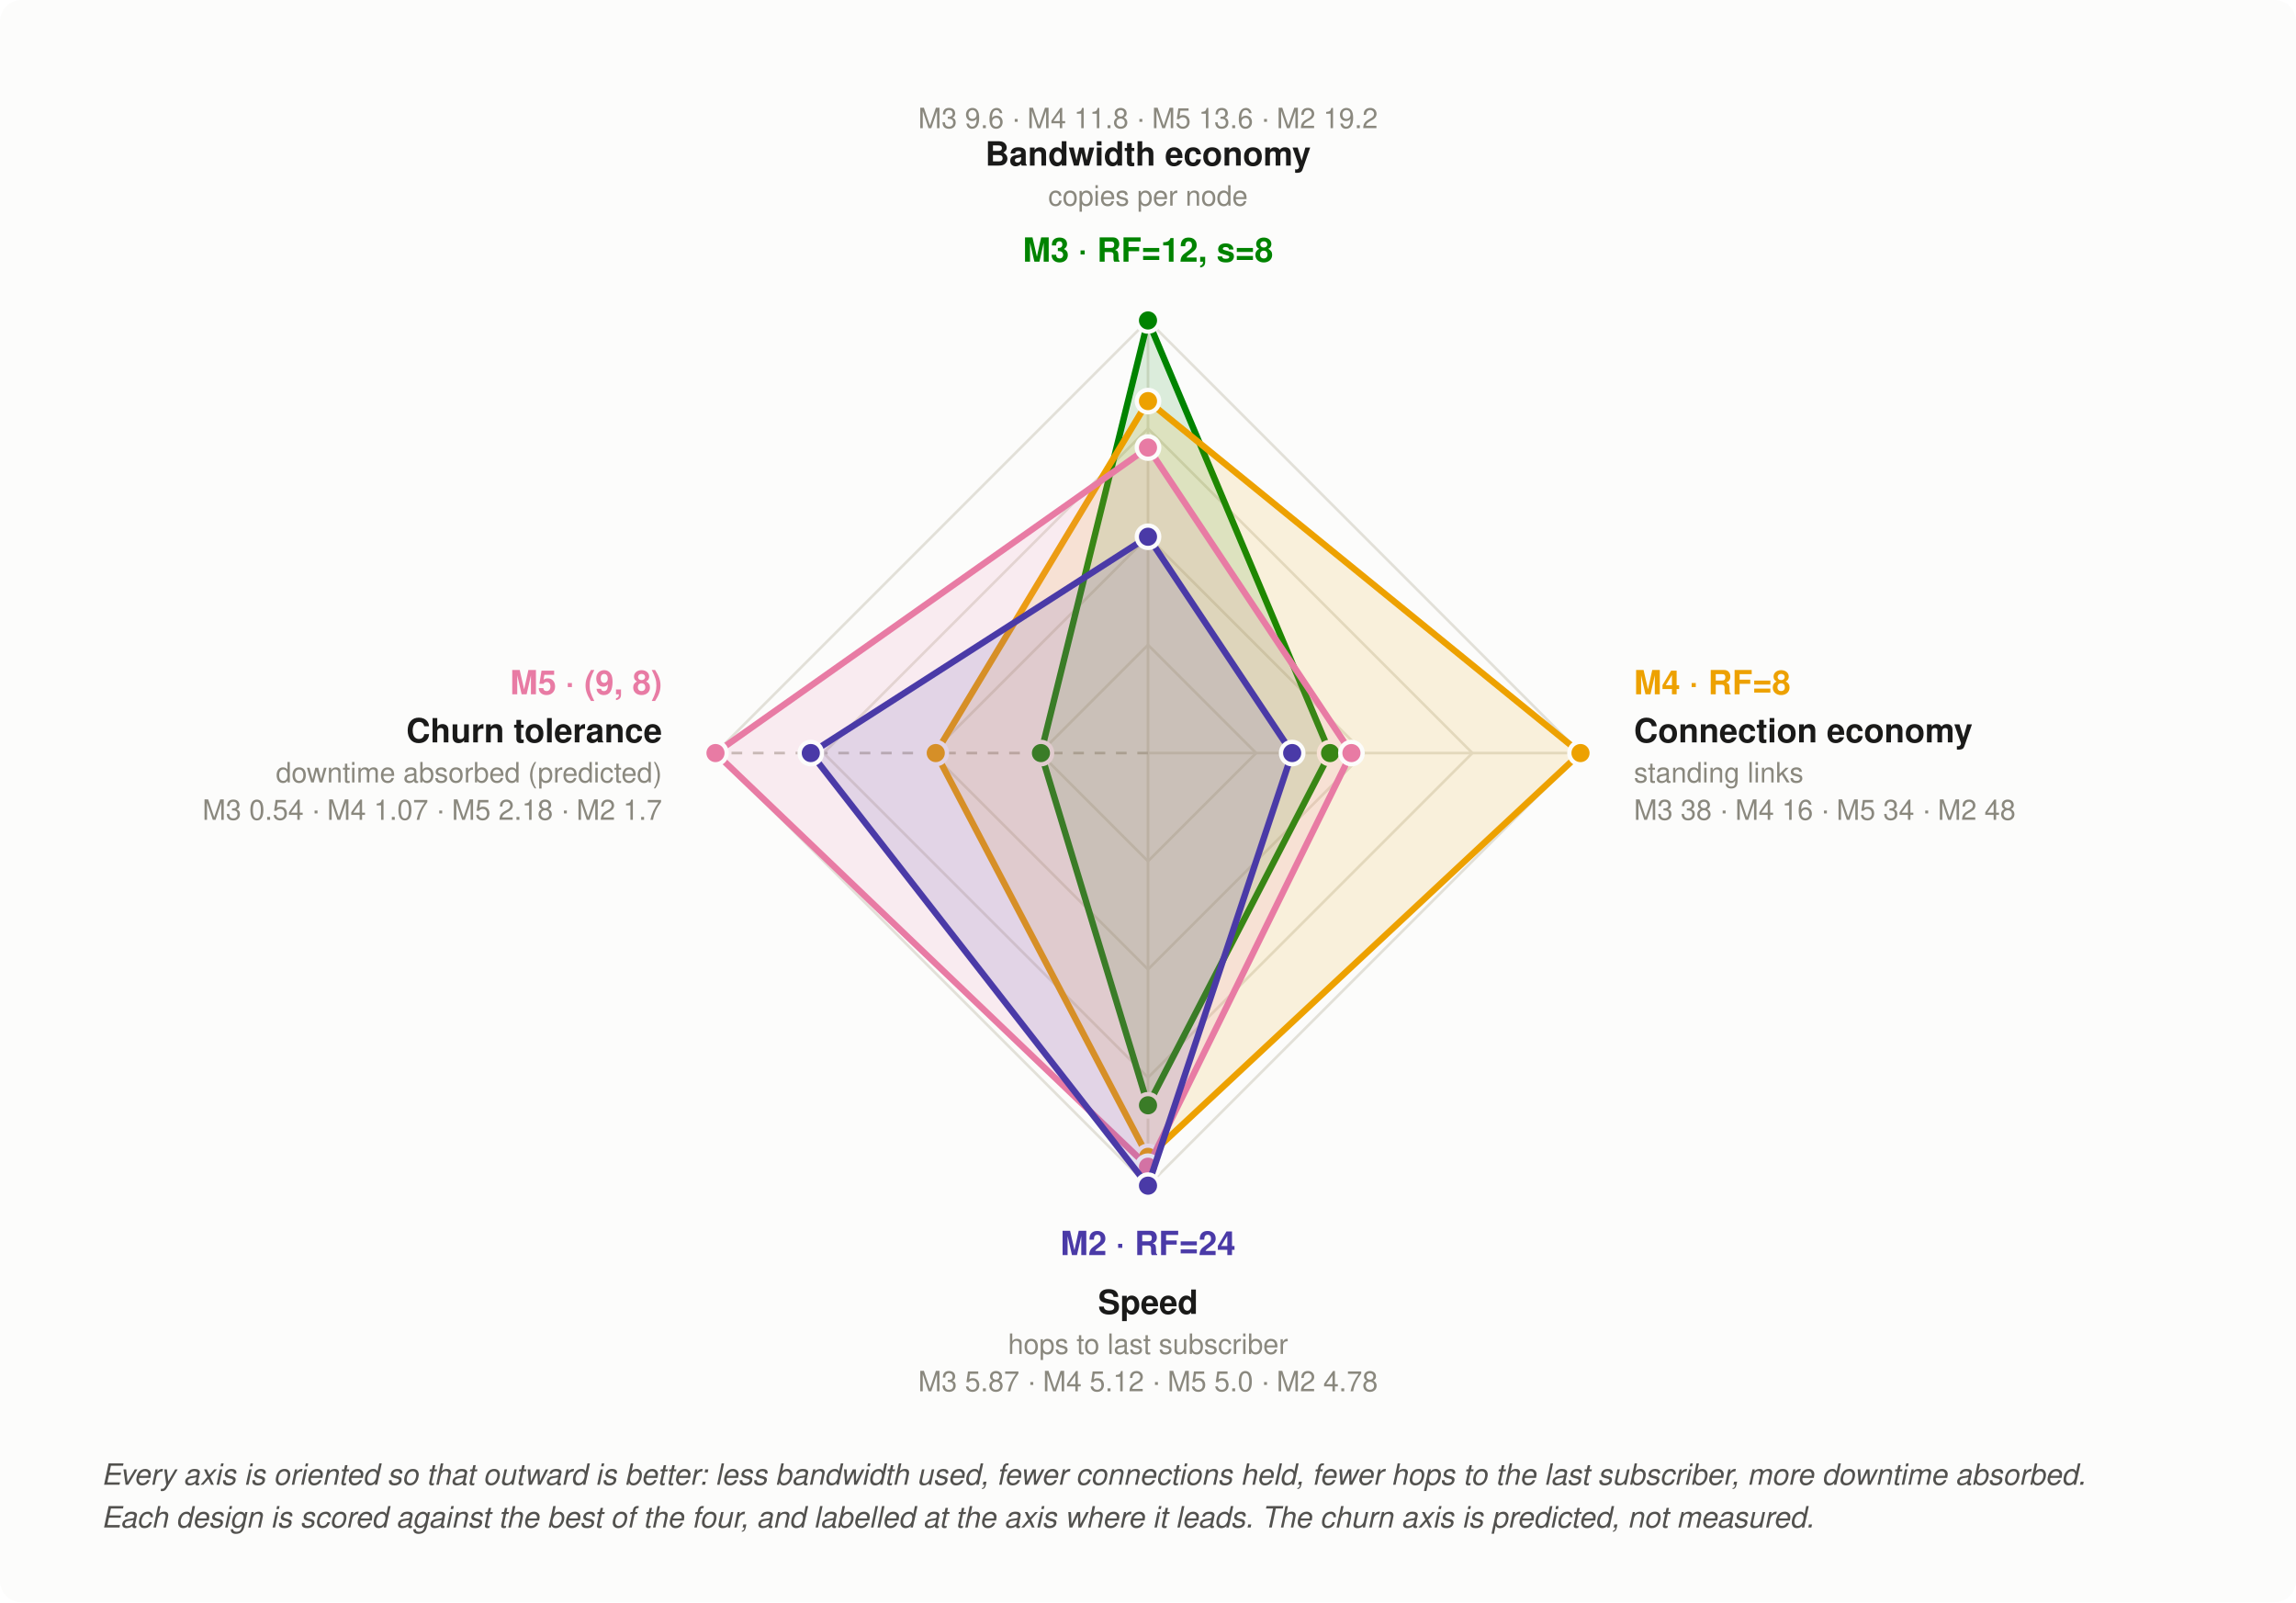
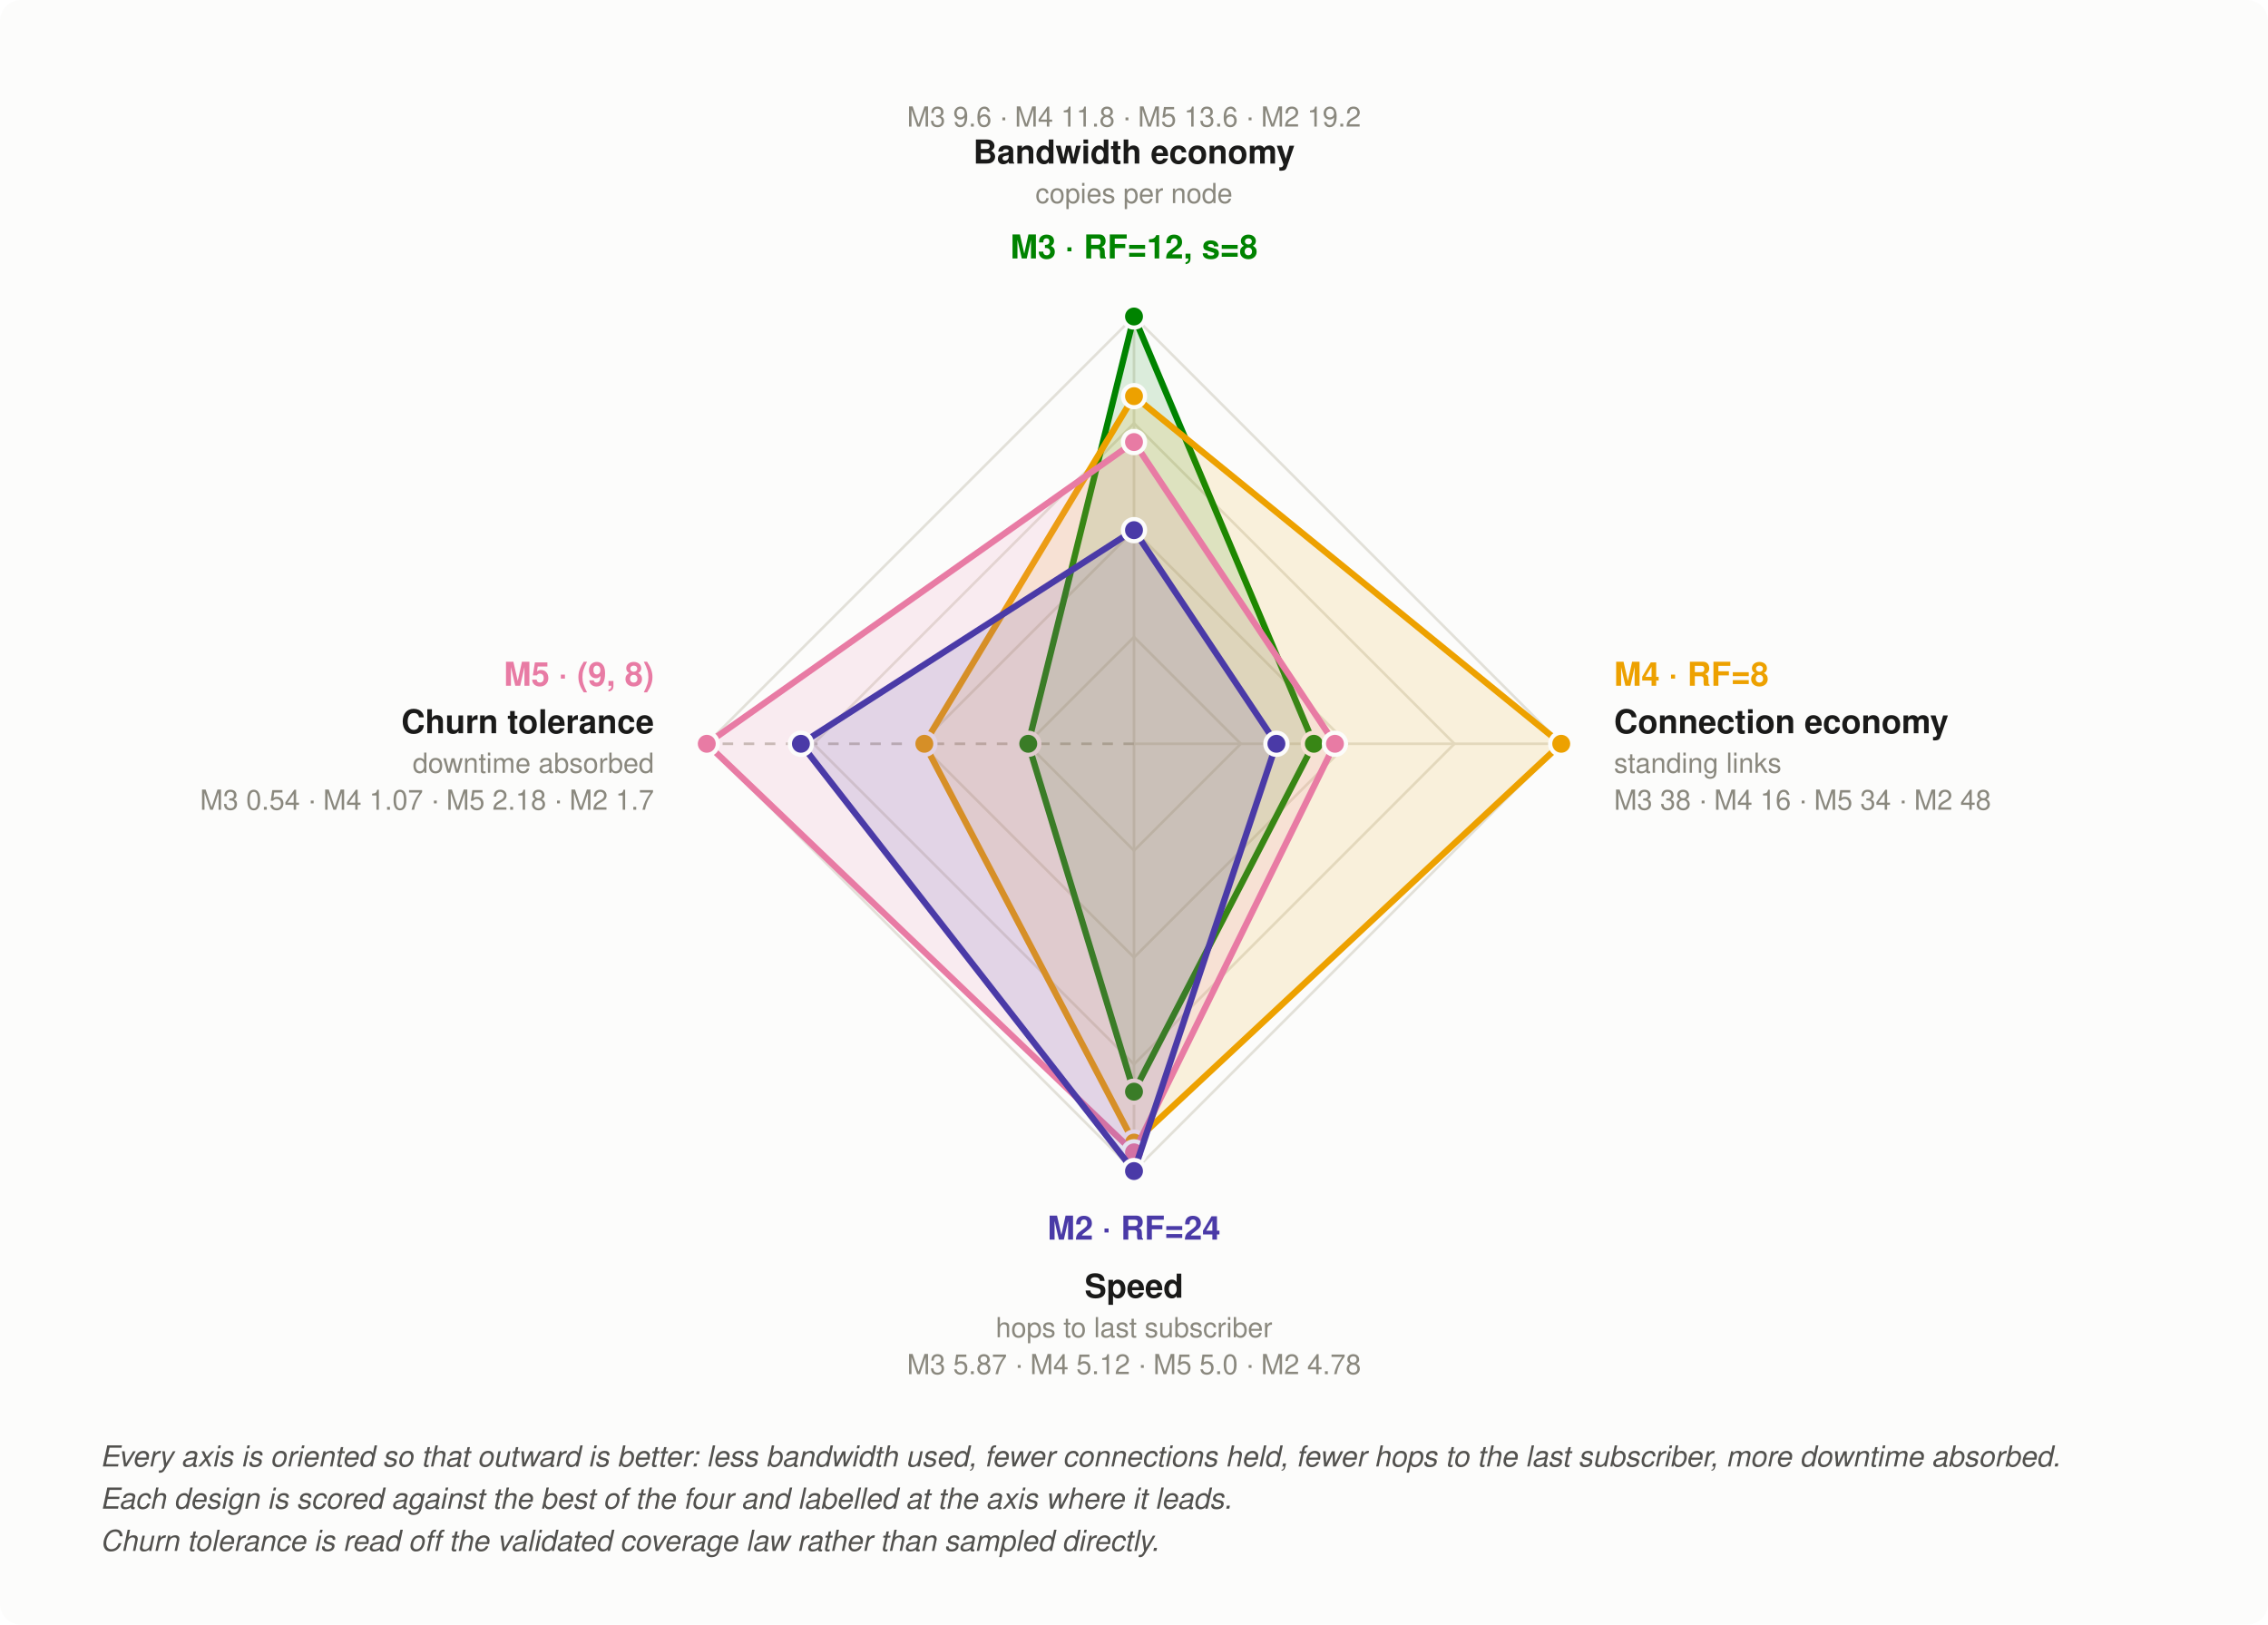
- <svg xmlns="http://www.w3.org/2000/svg" viewBox="0 0 860 600" width="860" height="600" role="img" aria-labelledby="t d">
-   <rect width="860" height="600" rx="8" fill="#fcfcfb" />
+ <svg xmlns="http://www.w3.org/2000/svg" viewBox="0 0 860 616" width="860" height="616" role="img" aria-labelledby="t d">
+   <rect width="860" height="616" rx="8" fill="#fcfcfb" />
  <polygon points="430.0,241.5 470.5,282.0 430.0,322.5 389.5,282.0" fill="none" stroke="#e2e0d8" stroke-width="1" />
  <polygon points="430.0,201.0 511.0,282.0 430.0,363.0 349.0,282.0" fill="none" stroke="#e2e0d8" stroke-width="1" />
  <polygon points="430.0,160.5 551.5,282.0 430.0,403.5 308.5,282.0" fill="none" stroke="#e2e0d8" stroke-width="1" />
  <polygon points="430.0,120.0 592.0,282.0 430.0,444.0 268.0,282.0" fill="none" stroke="#e2e0d8" stroke-width="1" />
  <line x1="430.0" y1="282.0" x2="430.0" y2="120.0" stroke="#e2e0d8" stroke-width="1" />
  <line x1="430.0" y1="282.0" x2="592.0" y2="282.0" stroke="#e2e0d8" stroke-width="1" />
  <line x1="430.0" y1="282.0" x2="430.0" y2="444.0" stroke="#e2e0d8" stroke-width="1" />
  <line x1="430.0" y1="282.0" x2="268.0" y2="282.0" stroke="#c4c2b9" stroke-width="1" stroke-dasharray="4 4" />
  <polygon points="430.0,120.0 498.2,282.0 430.0,413.9 389.9,282.0" fill="#008300" fill-opacity="0.13" stroke="#008300" stroke-width="2.4" stroke-linejoin="round" />
  <circle cx="430.0" cy="120.0" r="4.2" fill="#008300" stroke="#fcfcfb" stroke-width="1.6" />
  <circle cx="498.2" cy="282.0" r="4.2" fill="#008300" stroke="#fcfcfb" stroke-width="1.6" />
  <circle cx="430.0" cy="413.9" r="4.2" fill="#008300" stroke="#fcfcfb" stroke-width="1.6" />
  <circle cx="389.9" cy="282.0" r="4.2" fill="#008300" stroke="#fcfcfb" stroke-width="1.6" />
  <polygon points="430.0,150.2 592.0,282.0 430.0,433.2 350.5,282.0" fill="#eda100" fill-opacity="0.13" stroke="#eda100" stroke-width="2.4" stroke-linejoin="round" />
  <circle cx="430.0" cy="150.2" r="4.2" fill="#eda100" stroke="#fcfcfb" stroke-width="1.6" />
  <circle cx="592.0" cy="282.0" r="4.2" fill="#eda100" stroke="#fcfcfb" stroke-width="1.6" />
  <circle cx="430.0" cy="433.2" r="4.2" fill="#eda100" stroke="#fcfcfb" stroke-width="1.6" />
  <circle cx="350.5" cy="282.0" r="4.2" fill="#eda100" stroke="#fcfcfb" stroke-width="1.6" />
  <polygon points="430.0,167.6 506.2,282.0 430.0,436.9 268.0,282.0" fill="#e87ba4" fill-opacity="0.13" stroke="#e87ba4" stroke-width="2.4" stroke-linejoin="round" />
  <circle cx="430.0" cy="167.6" r="4.2" fill="#e87ba4" stroke="#fcfcfb" stroke-width="1.6" />
  <circle cx="506.2" cy="282.0" r="4.2" fill="#e87ba4" stroke="#fcfcfb" stroke-width="1.6" />
  <circle cx="430.0" cy="436.9" r="4.2" fill="#e87ba4" stroke="#fcfcfb" stroke-width="1.6" />
  <circle cx="268.0" cy="282.0" r="4.2" fill="#e87ba4" stroke="#fcfcfb" stroke-width="1.6" />
  <polygon points="430.0,201.0 484.0,282.0 430.0,444.0 303.7,282.0" fill="#4a3aa7" fill-opacity="0.13" stroke="#4a3aa7" stroke-width="2.4" stroke-linejoin="round" />
  <circle cx="430.0" cy="201.0" r="4.2" fill="#4a3aa7" stroke="#fcfcfb" stroke-width="1.6" />
  <circle cx="484.0" cy="282.0" r="4.2" fill="#4a3aa7" stroke="#fcfcfb" stroke-width="1.6" />
  <circle cx="430.0" cy="444.0" r="4.2" fill="#4a3aa7" stroke="#fcfcfb" stroke-width="1.6" />
  <circle cx="303.7" cy="282.0" r="4.2" fill="#4a3aa7" stroke="#fcfcfb" stroke-width="1.6" />
  <text x="430.0" y="98.0" font-size="12.5" fill="#008300" font-family="-apple-system,BlinkMacSystemFont,Segoe UI,Helvetica,Arial,sans-serif" text-anchor="middle" font-weight="650">M3 · RF=12, s=8</text>
  <text x="430.0" y="62.0" font-size="12.5" fill="#1a1a19" font-family="-apple-system,BlinkMacSystemFont,Segoe UI,Helvetica,Arial,sans-serif" text-anchor="middle" font-weight="600">Bandwidth economy</text>
  <text x="430.0" y="77.0" font-size="10.5" fill="#8a887e" font-family="-apple-system,BlinkMacSystemFont,Segoe UI,Helvetica,Arial,sans-serif" text-anchor="middle">copies per node</text>
  <text x="430.0" y="48.0" font-size="10.5" fill="#8a887e" font-family="-apple-system,BlinkMacSystemFont,Segoe UI,Helvetica,Arial,sans-serif" text-anchor="middle">M3 9.6 · M4 11.8 · M5 13.6 · M2 19.2</text>
  <text x="612.0" y="260.0" font-size="12.5" fill="#eda100" font-family="-apple-system,BlinkMacSystemFont,Segoe UI,Helvetica,Arial,sans-serif" font-weight="650">M4 · RF=8</text>
  <text x="612.0" y="278.0" font-size="12.5" fill="#1a1a19" font-family="-apple-system,BlinkMacSystemFont,Segoe UI,Helvetica,Arial,sans-serif" font-weight="600">Connection economy</text>
  <text x="612.0" y="293.0" font-size="10.5" fill="#8a887e" font-family="-apple-system,BlinkMacSystemFont,Segoe UI,Helvetica,Arial,sans-serif">standing links</text>
  <text x="612.0" y="307.0" font-size="10.5" fill="#8a887e" font-family="-apple-system,BlinkMacSystemFont,Segoe UI,Helvetica,Arial,sans-serif">M3 38 · M4 16 · M5 34 · M2 48</text>
  <text x="430.0" y="470.0" font-size="12.5" fill="#4a3aa7" font-family="-apple-system,BlinkMacSystemFont,Segoe UI,Helvetica,Arial,sans-serif" text-anchor="middle" font-weight="650">M2 · RF=24</text>
  <text x="430.0" y="492.0" font-size="12.5" fill="#1a1a19" font-family="-apple-system,BlinkMacSystemFont,Segoe UI,Helvetica,Arial,sans-serif" text-anchor="middle" font-weight="600">Speed</text>
  <text x="430.0" y="507.0" font-size="10.5" fill="#8a887e" font-family="-apple-system,BlinkMacSystemFont,Segoe UI,Helvetica,Arial,sans-serif" text-anchor="middle">hops to last subscriber</text>
  <text x="430.0" y="521.0" font-size="10.5" fill="#8a887e" font-family="-apple-system,BlinkMacSystemFont,Segoe UI,Helvetica,Arial,sans-serif" text-anchor="middle">M3 5.87 · M4 5.12 · M5 5.0 · M2 4.78</text>
  <text x="248.0" y="260.0" font-size="12.5" fill="#e87ba4" font-family="-apple-system,BlinkMacSystemFont,Segoe UI,Helvetica,Arial,sans-serif" text-anchor="end" font-weight="650">M5 · (9, 8)</text>
  <text x="248.0" y="278.0" font-size="12.5" fill="#1a1a19" font-family="-apple-system,BlinkMacSystemFont,Segoe UI,Helvetica,Arial,sans-serif" text-anchor="end" font-weight="600">Churn tolerance</text>
-   <text x="248.0" y="293.0" font-size="10.5" fill="#8a887e" font-family="-apple-system,BlinkMacSystemFont,Segoe UI,Helvetica,Arial,sans-serif" text-anchor="end">downtime absorbed (predicted)</text>
+   <text x="248.0" y="293.0" font-size="10.5" fill="#8a887e" font-family="-apple-system,BlinkMacSystemFont,Segoe UI,Helvetica,Arial,sans-serif" text-anchor="end">downtime absorbed</text>
  <text x="248.0" y="307.0" font-size="10.5" fill="#8a887e" font-family="-apple-system,BlinkMacSystemFont,Segoe UI,Helvetica,Arial,sans-serif" text-anchor="end">M3 0.54 · M4 1.07 · M5 2.18 · M2 1.7</text>
  <text x="38.0" y="556.0" font-size="11" fill="#52514e" font-family="-apple-system,BlinkMacSystemFont,Segoe UI,Helvetica,Arial,sans-serif" font-style="italic">Every axis is oriented so that outward is better: less bandwidth used, fewer connections held, fewer hops to the last subscriber, more downtime absorbed.</text>
-   <text x="38.0" y="572.0" font-size="11" fill="#52514e" font-family="-apple-system,BlinkMacSystemFont,Segoe UI,Helvetica,Arial,sans-serif" font-style="italic">Each design is scored against the best of the four, and labelled at the axis where it leads. The churn axis is predicted, not measured.</text>
+   <text x="38.0" y="572.0" font-size="11" fill="#52514e" font-family="-apple-system,BlinkMacSystemFont,Segoe UI,Helvetica,Arial,sans-serif" font-style="italic">Each design is scored against the best of the four and labelled at the axis where it leads.</text>
+   <text x="38.0" y="588.0" font-size="11" fill="#52514e" font-family="-apple-system,BlinkMacSystemFont,Segoe UI,Helvetica,Arial,sans-serif" font-style="italic">Churn tolerance is read off the validated coverage law rather than sampled directly.</text>
</svg>
